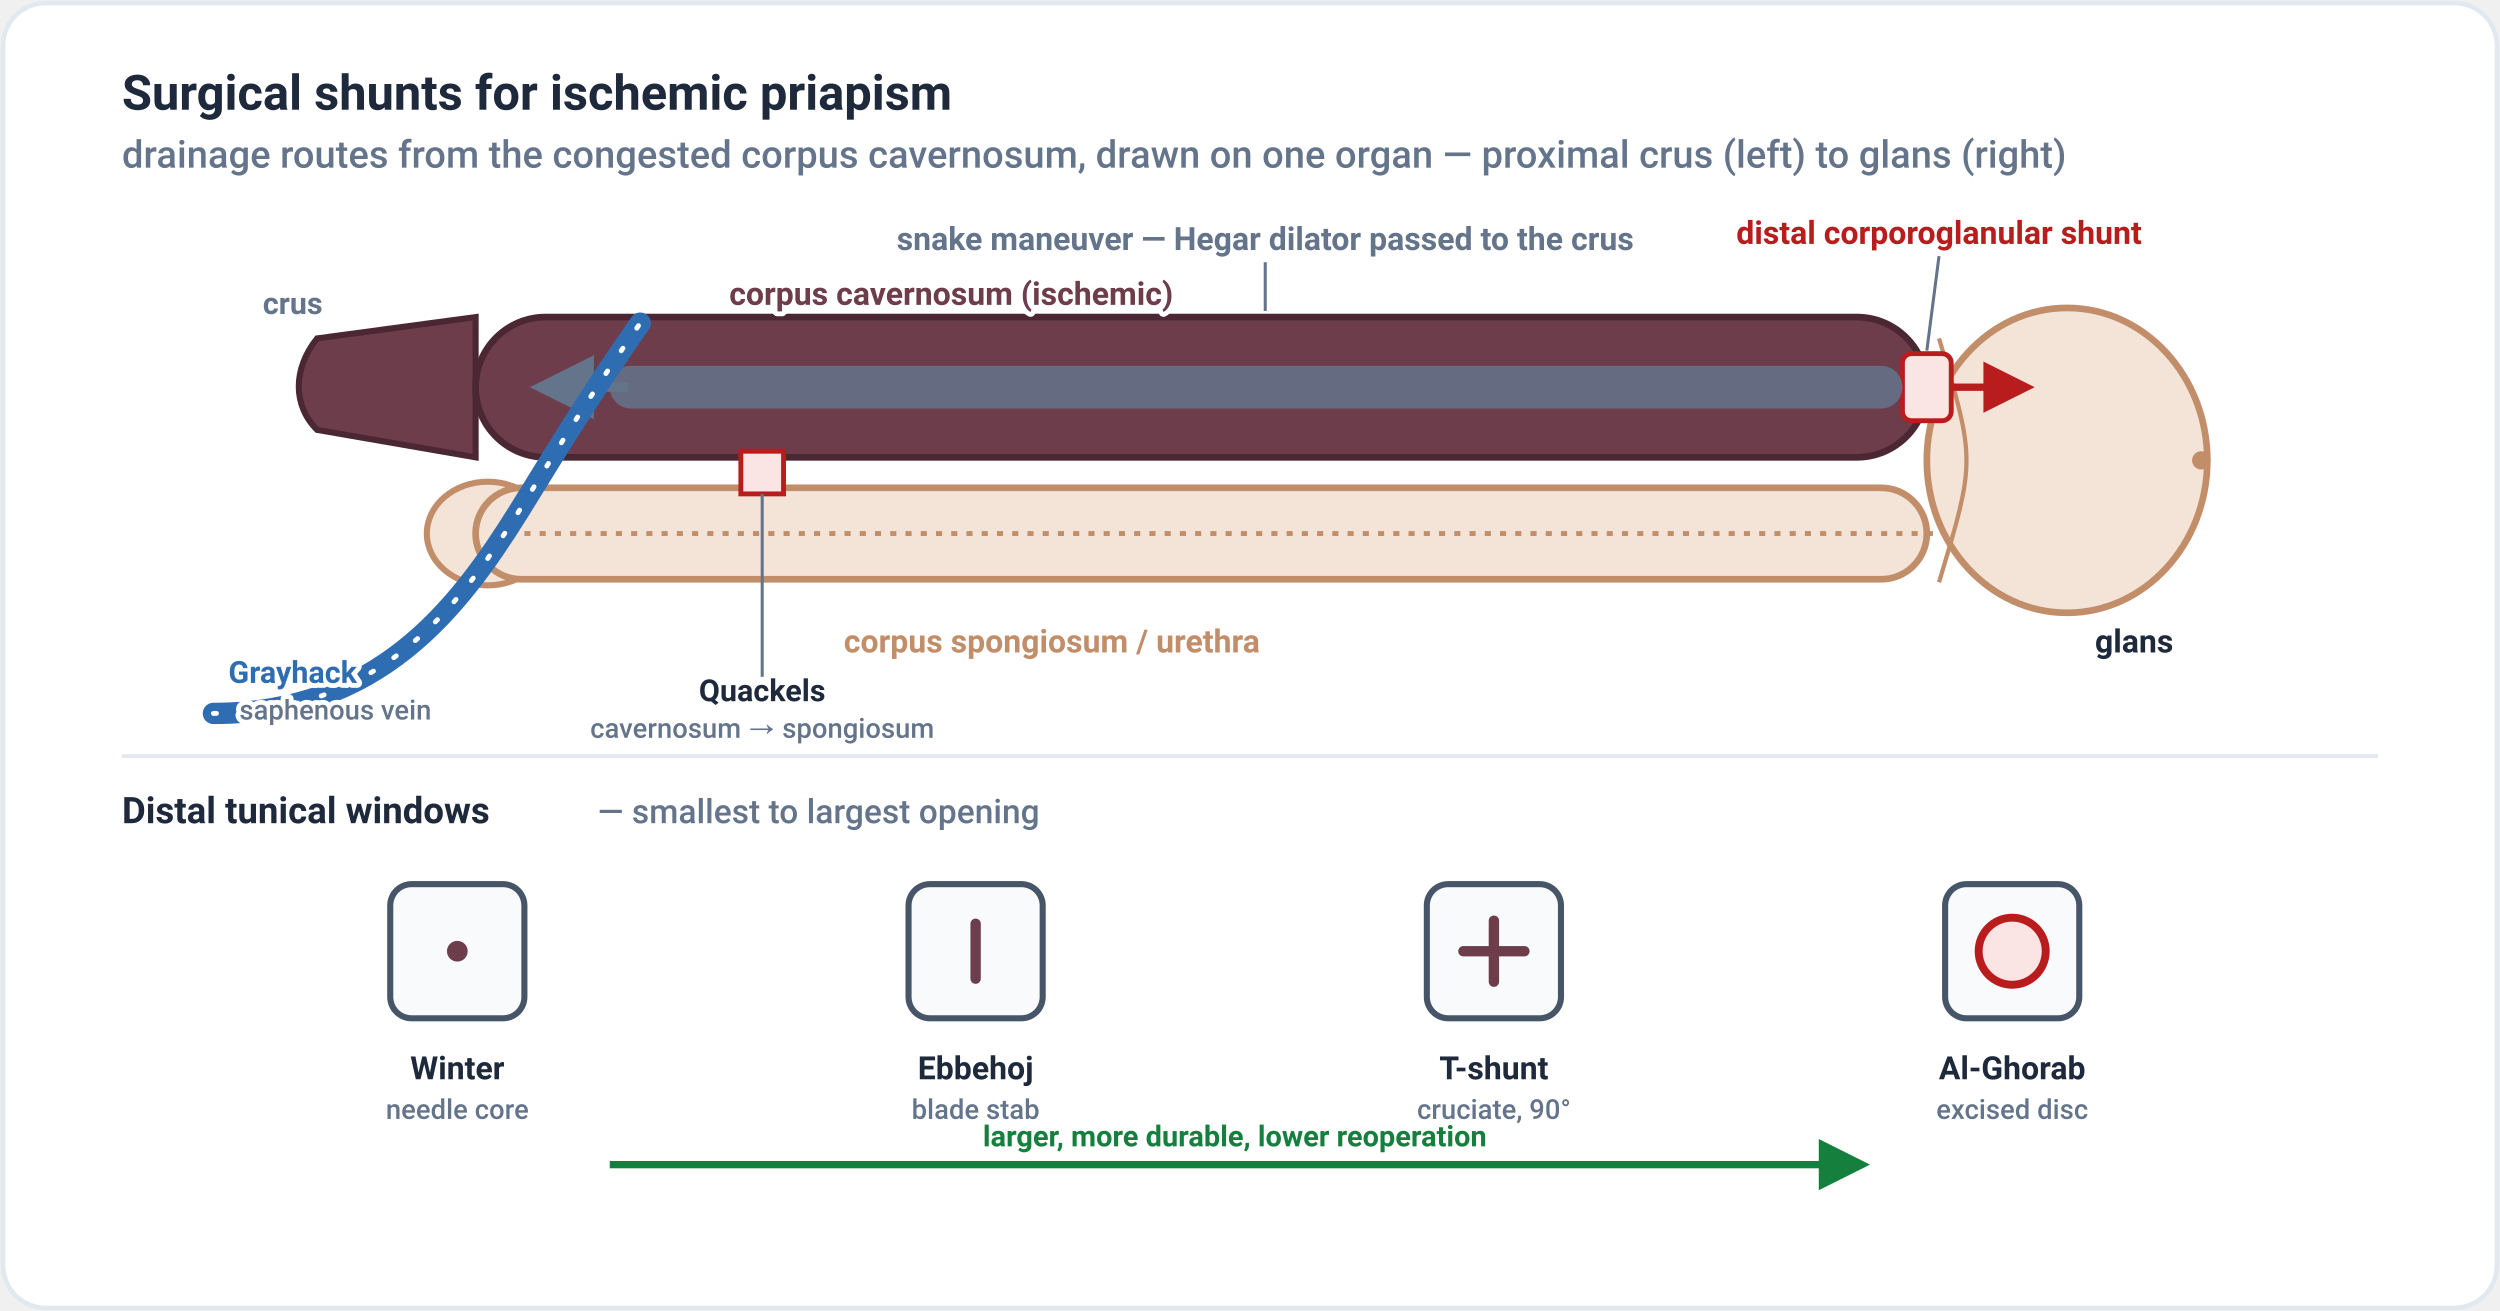
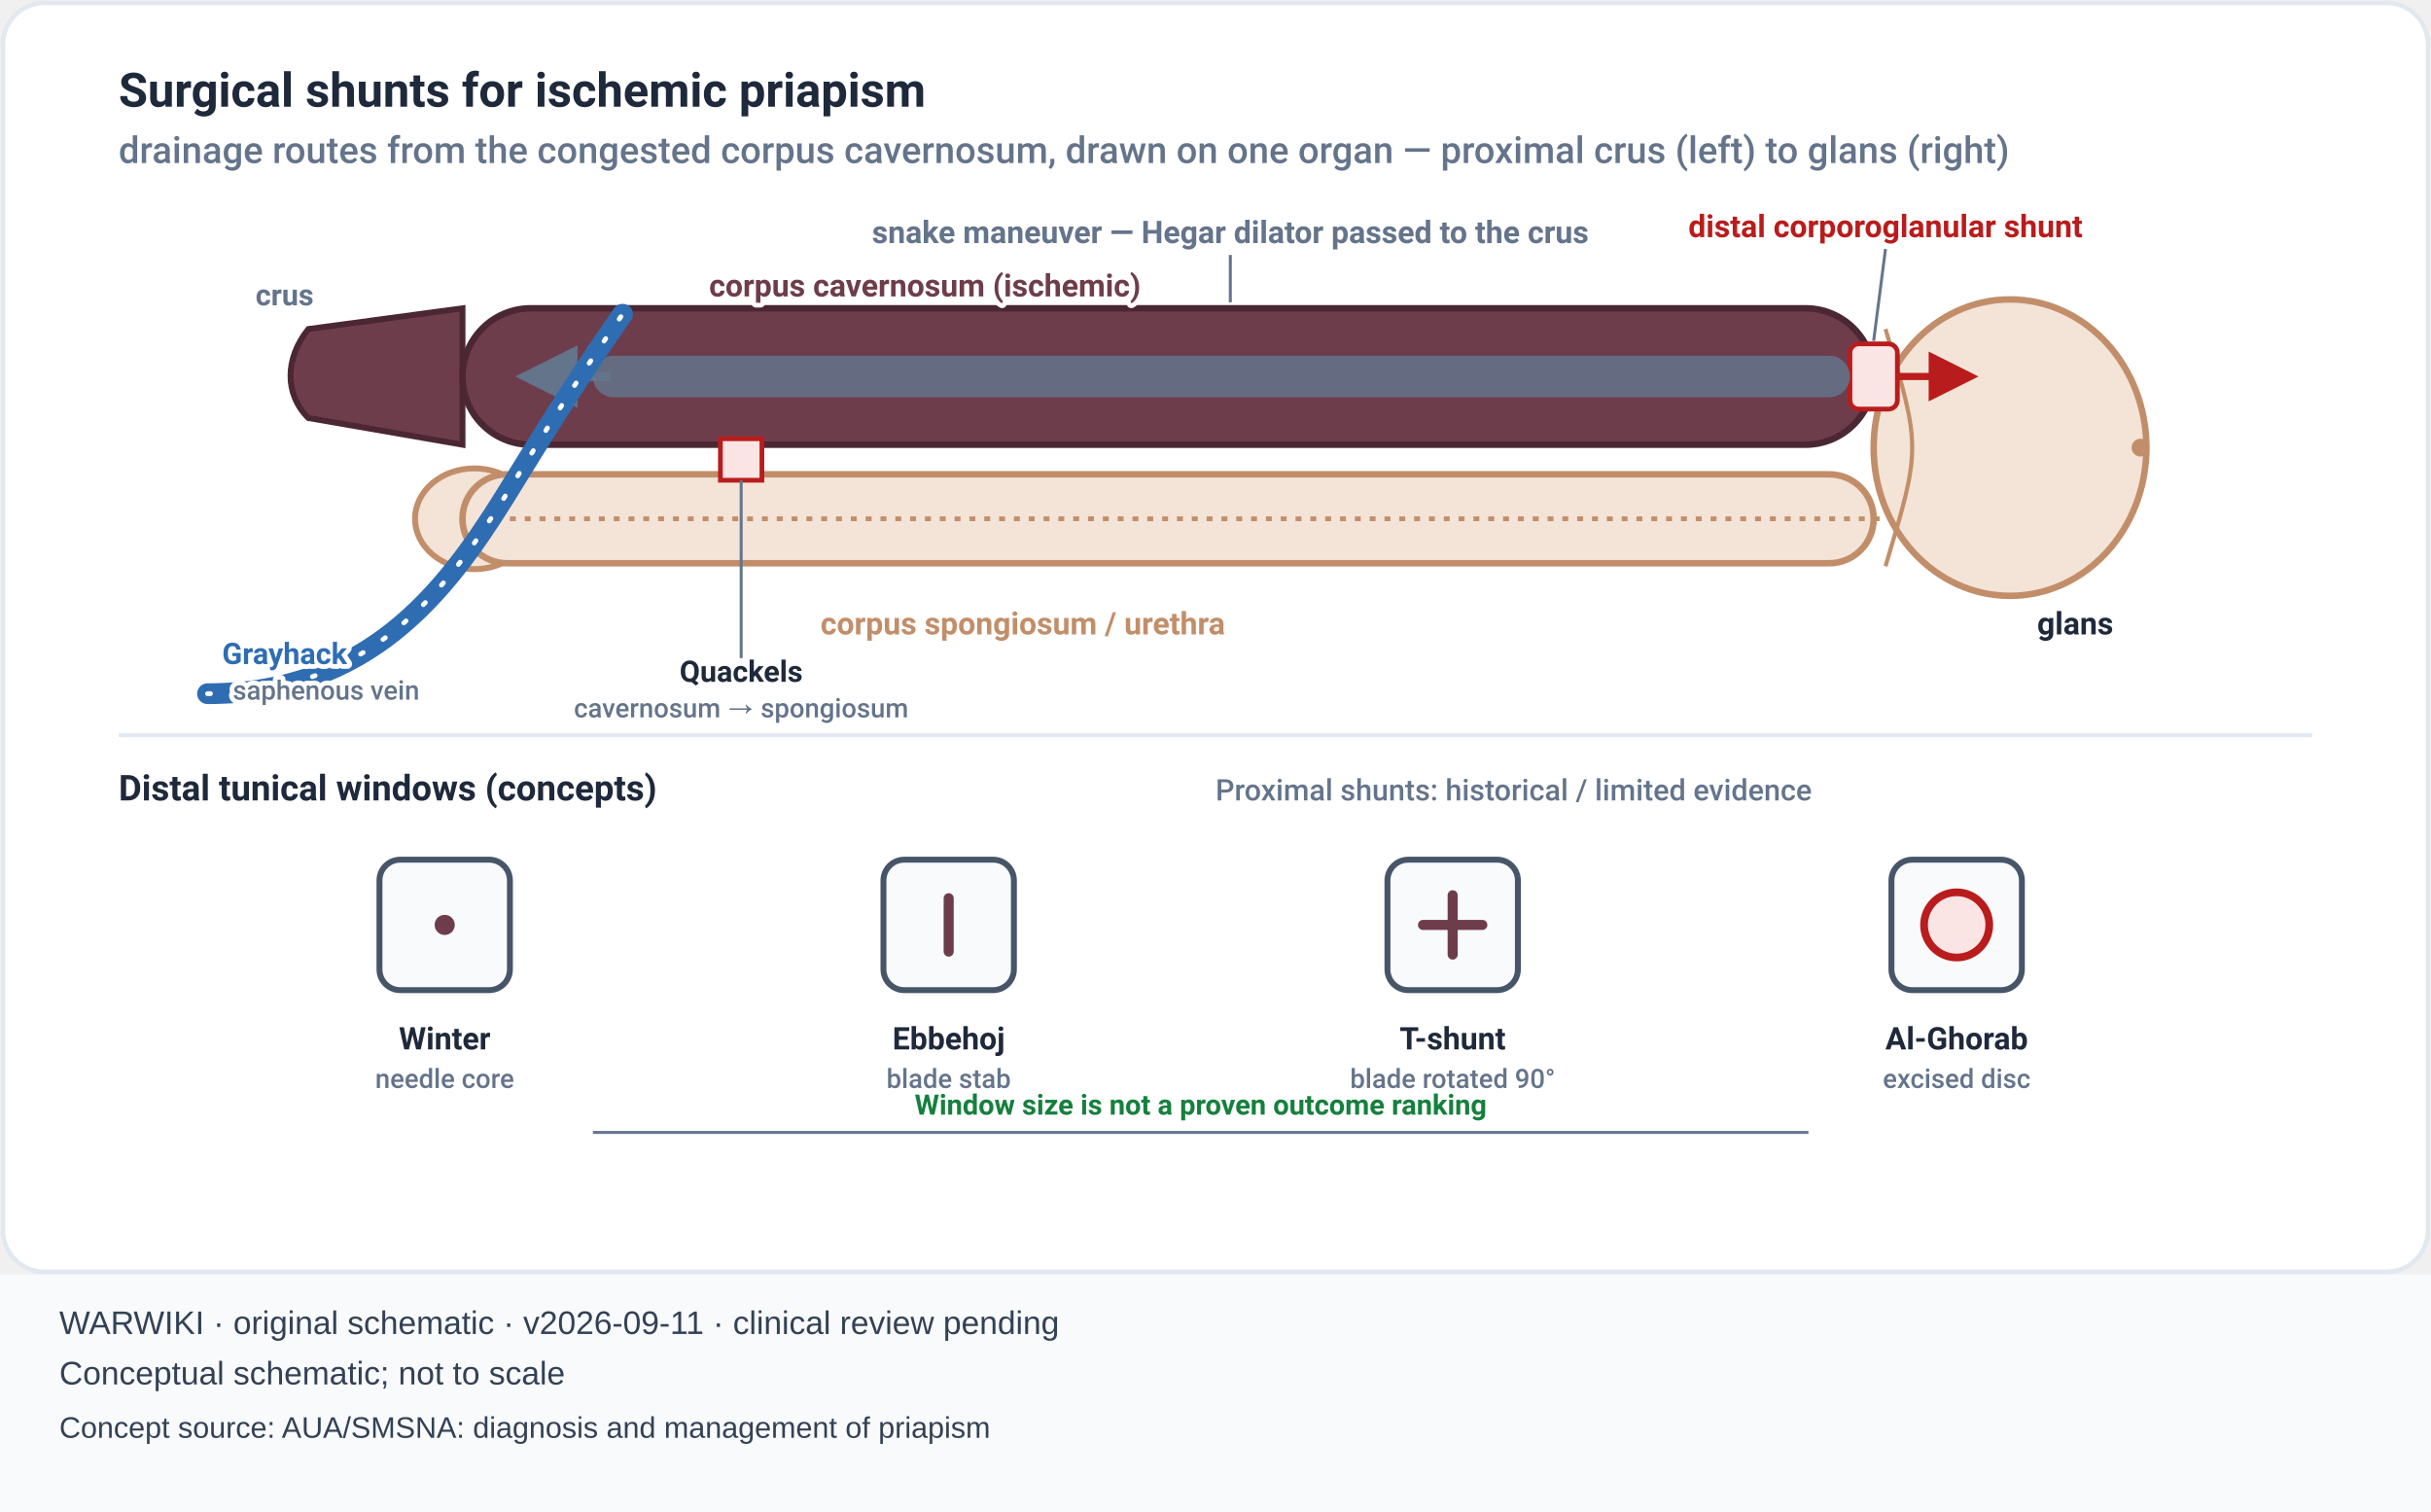
- <svg xmlns="http://www.w3.org/2000/svg" viewBox="0 0 820 430" width="820" height="430" role="img" aria-label="Surgical shunts for ischemic priapism on one longitudinal penile schematic from proximal crus on the left to glans on the right. The corpus cavernosum is drawn dark with ischemic blood; the corpus spongiosum and urethra run ventrally to the glans. A distal corporoglanular shunt opens a window at the corpus-cavernosum-to-glans junction draining dark blood out; the Burnett snake maneuver passes a Hegar dilator from that distal window down the corpus to the crus. Proximally, the Quackels shunt opens a cavernosum-to-spongiosum window and the Grayhack shunt grafts a saphenous vein to the corpus cavernosum. An inset compares the four distal tunical windows from smallest to largest: Winter needle core, Ebbehoj blade stab, T-shunt cruciate, and Al-Ghorab excised disc.">
+ <svg xmlns="http://www.w3.org/2000/svg" viewBox="0 0 820 510" width="820" height="510" role="img" aria-labelledby="figure-title figure-description">
  <defs>
    <marker id="bld" viewBox="0 0 10 10" refX="8" refY="5" markerWidth="7" markerHeight="7" orient="auto-start-reverse">
      <path d="M0,0 L10,5 L0,10 z" fill="#B91C1C" />
    </marker>
    <marker id="stl" viewBox="0 0 10 10" refX="8" refY="5" markerWidth="7" markerHeight="7" orient="auto-start-reverse">
      <path d="M0,0 L10,5 L0,10 z" fill="#64748B" />
    </marker>
    <marker id="gn" viewBox="0 0 10 10" refX="8" refY="5" markerWidth="7" markerHeight="7" orient="auto-start-reverse">
      <path d="M0,0 L10,5 L0,10 z" fill="#15803D" />
    </marker>
  </defs>
  <rect x="1" y="1" width="818" height="428" rx="14" fill="#FFFFFF" stroke="#E2E8F0" stroke-width="1.5" />
  <text x="40" y="36" text-anchor="start" font-family="-apple-system, 'Segoe UI', Roboto, Helvetica, Arial, sans-serif" font-size="16" font-weight="700" fill="#1E293B">Surgical shunts for ischemic priapism</text>
  <text x="40" y="55" text-anchor="start" font-family="-apple-system, 'Segoe UI', Roboto, Helvetica, Arial, sans-serif" font-size="12.5" font-weight="500" fill="#64748B">drainage routes from the congested corpus cavernosum, drawn on one organ — proximal crus (left) to glans (right)</text>
  <path d="M 156 104 L 156 150 L 104 141 C 96 133 96 121 104 111 Z" fill="#6E3D4C" stroke="#4A2733" stroke-width="2" />
  <ellipse cx="160" cy="175" rx="20" ry="17" fill="#F4E3D7" stroke="#C28E6A" stroke-width="2" />
  <text x="96" y="103" text-anchor="middle" font-family="-apple-system, 'Segoe UI', Roboto, Helvetica, Arial, sans-serif" font-size="10" font-weight="600" fill="#64748B" paint-order="stroke" stroke="#FFFFFF" stroke-width="3.2" stroke-linejoin="round">crus</text>
  <rect x="156" y="160" width="476" height="30" rx="15" fill="#F4E3D7" stroke="#C28E6A" stroke-width="2.2" />
  <line x1="162" y1="175" x2="702" y2="175" stroke="#C28E6A" stroke-width="1.6" stroke-dasharray="2 3" />
  <rect x="156" y="104" width="476" height="46" rx="23" fill="#6E3D4C" stroke="#4A2733" stroke-width="2.2" />
  <ellipse cx="678" cy="151" rx="46" ry="50" fill="#F4E3D7" stroke="#C28E6A" stroke-width="2.2" />
  <path d="M 636 111 C 648 151 648 151 636 191" fill="none" stroke="#C28E6A" stroke-width="1.4" />
  <circle cx="722" cy="151" r="3" fill="#C28E6A" />
  <text x="700" y="214" text-anchor="middle" font-family="-apple-system, 'Segoe UI', Roboto, Helvetica, Arial, sans-serif" font-size="10.5" font-weight="700" fill="#1E293B" paint-order="stroke" stroke="#FFFFFF" stroke-width="3.2" stroke-linejoin="round">glans</text>
  <text x="312" y="100" text-anchor="middle" font-family="-apple-system, 'Segoe UI', Roboto, Helvetica, Arial, sans-serif" font-size="10.5" font-weight="700" fill="#6E3D4C" paint-order="stroke" stroke="#FFFFFF" stroke-width="3.2" stroke-linejoin="round">corpus cavernosum (ischemic)</text>
  <text x="345" y="214" text-anchor="middle" font-family="-apple-system, 'Segoe UI', Roboto, Helvetica, Arial, sans-serif" font-size="10.5" font-weight="600" fill="#C28E6A" paint-order="stroke" stroke="#FFFFFF" stroke-width="3.2" stroke-linejoin="round">corpus spongiosum / urethra</text>
  <rect x="624" y="116" width="16" height="22" rx="3" fill="#FBE4E4" stroke="#B91C1C" stroke-width="1.6" />
  <line x1="640" y1="127" x2="664" y2="127" stroke="#B91C1C" stroke-width="2.4" marker-end="url(#bld)" />
  <text x="636" y="80" text-anchor="middle" font-family="-apple-system, 'Segoe UI', Roboto, Helvetica, Arial, sans-serif" font-size="10.5" font-weight="700" fill="#B91C1C" paint-order="stroke" stroke="#FFFFFF" stroke-width="3.2" stroke-linejoin="round">distal corporoglanular shunt</text>
  <line x1="636" y1="84" x2="632" y2="115" stroke="#64748B" stroke-width="1" />
  <rect x="200" y="120" width="424" height="14" rx="7" fill="#64748B" opacity="0.85" />
  <line x1="206" y1="127" x2="178" y2="127" stroke="#64748B" stroke-width="3" marker-end="url(#stl)" />
  <text x="415" y="82" text-anchor="middle" font-family="-apple-system, 'Segoe UI', Roboto, Helvetica, Arial, sans-serif" font-size="10.5" font-weight="700" fill="#64748B" paint-order="stroke" stroke="#FFFFFF" stroke-width="3.2" stroke-linejoin="round">snake maneuver — Hegar dilator passed to the crus</text>
  <line x1="415" y1="86" x2="415" y2="102" stroke="#64748B" stroke-width="1" />
  <rect x="243" y="148" width="14" height="14" fill="#FBE4E4" stroke="#B91C1C" stroke-width="1.6" />
  <text x="250" y="230" text-anchor="middle" font-family="-apple-system, 'Segoe UI', Roboto, Helvetica, Arial, sans-serif" font-size="10" font-weight="700" fill="#1E293B" paint-order="stroke" stroke="#FFFFFF" stroke-width="3.2" stroke-linejoin="round">Quackels</text>
  <text x="250" y="242" text-anchor="middle" font-family="-apple-system, 'Segoe UI', Roboto, Helvetica, Arial, sans-serif" font-size="9" font-weight="500" fill="#64748B" paint-order="stroke" stroke="#FFFFFF" stroke-width="3.2" stroke-linejoin="round">cavernosum → spongiosum</text>
  <line x1="250" y1="222" x2="250" y2="162" stroke="#64748B" stroke-width="1" />
  <path d="M 70 234 C 124 234 150 200 170 168 C 186 142 196 126 210 106" fill="none" stroke="#2F6DB3" stroke-width="7" stroke-linecap="round" />
  <path d="M 70 234 C 124 234 150 200 170 168 C 186 142 196 126 210 106" fill="none" stroke="#FFFFFF" stroke-width="1.6" stroke-dasharray="1 8" stroke-linecap="round" />
  <text x="96" y="224" text-anchor="middle" font-family="-apple-system, 'Segoe UI', Roboto, Helvetica, Arial, sans-serif" font-size="10" font-weight="700" fill="#2F6DB3" paint-order="stroke" stroke="#FFFFFF" stroke-width="3.2" stroke-linejoin="round">Grayhack</text>
  <text x="110" y="236" text-anchor="middle" font-family="-apple-system, 'Segoe UI', Roboto, Helvetica, Arial, sans-serif" font-size="9" font-weight="500" fill="#64748B" paint-order="stroke" stroke="#FFFFFF" stroke-width="3.2" stroke-linejoin="round">saphenous vein</text>
  <line x1="40" y1="248" x2="780" y2="248" stroke="#E2E8F0" stroke-width="1.3" />
-   <text x="40" y="270" text-anchor="start" font-family="-apple-system, 'Segoe UI', Roboto, Helvetica, Arial, sans-serif" font-size="12" font-weight="700" fill="#1E293B">Distal tunical windows</text>
-   <text x="196" y="270" text-anchor="start" font-family="-apple-system, 'Segoe UI', Roboto, Helvetica, Arial, sans-serif" font-size="11" font-weight="500" fill="#64748B">— smallest to largest opening</text>
+   <text x="40" y="270" text-anchor="start" font-family="-apple-system, 'Segoe UI', Roboto, Helvetica, Arial, sans-serif" font-size="12" font-weight="700" fill="#1E293B">Distal tunical windows (concepts)</text>
+   <text x="410" y="270" text-anchor="start" font-family="-apple-system, 'Segoe UI', Roboto, Helvetica, Arial, sans-serif" font-size="10" font-weight="500" fill="#64748B">Proximal shunts: historical / limited evidence</text>
  <rect x="128" y="290" width="44" height="44" rx="7" fill="#F8FAFC" stroke="#475569" stroke-width="2" />
  <circle cx="150" cy="312" r="3.4" fill="#6E3D4C" />
  <text x="150" y="354" text-anchor="middle" font-family="-apple-system, 'Segoe UI', Roboto, Helvetica, Arial, sans-serif" font-size="10.5" font-weight="700" fill="#1E293B" paint-order="stroke" stroke="#FFFFFF" stroke-width="3.2" stroke-linejoin="round">Winter</text>
  <text x="150" y="367" text-anchor="middle" font-family="-apple-system, 'Segoe UI', Roboto, Helvetica, Arial, sans-serif" font-size="9" font-weight="500" fill="#64748B" paint-order="stroke" stroke="#FFFFFF" stroke-width="3.2" stroke-linejoin="round">needle core</text>
  <rect x="298" y="290" width="44" height="44" rx="7" fill="#F8FAFC" stroke="#475569" stroke-width="2" />
  <line x1="320" y1="303" x2="320" y2="321" stroke="#6E3D4C" stroke-width="3.4" stroke-linecap="round" />
  <text x="320" y="354" text-anchor="middle" font-family="-apple-system, 'Segoe UI', Roboto, Helvetica, Arial, sans-serif" font-size="10.5" font-weight="700" fill="#1E293B" paint-order="stroke" stroke="#FFFFFF" stroke-width="3.2" stroke-linejoin="round">Ebbehoj</text>
  <text x="320" y="367" text-anchor="middle" font-family="-apple-system, 'Segoe UI', Roboto, Helvetica, Arial, sans-serif" font-size="9" font-weight="500" fill="#64748B" paint-order="stroke" stroke="#FFFFFF" stroke-width="3.2" stroke-linejoin="round">blade stab</text>
  <rect x="468" y="290" width="44" height="44" rx="7" fill="#F8FAFC" stroke="#475569" stroke-width="2" />
  <line x1="490" y1="302" x2="490" y2="322" stroke="#6E3D4C" stroke-width="3.4" stroke-linecap="round" />
  <line x1="480" y1="312" x2="500" y2="312" stroke="#6E3D4C" stroke-width="3.4" stroke-linecap="round" />
  <text x="490" y="354" text-anchor="middle" font-family="-apple-system, 'Segoe UI', Roboto, Helvetica, Arial, sans-serif" font-size="10.5" font-weight="700" fill="#1E293B" paint-order="stroke" stroke="#FFFFFF" stroke-width="3.2" stroke-linejoin="round">T-shunt</text>
-   <text x="490" y="367" text-anchor="middle" font-family="-apple-system, 'Segoe UI', Roboto, Helvetica, Arial, sans-serif" font-size="9" font-weight="500" fill="#64748B" paint-order="stroke" stroke="#FFFFFF" stroke-width="3.2" stroke-linejoin="round">cruciate, 90°</text>
+   <text x="490" y="367" text-anchor="middle" font-family="-apple-system, 'Segoe UI', Roboto, Helvetica, Arial, sans-serif" font-size="9" font-weight="500" fill="#64748B" paint-order="stroke" stroke="#FFFFFF" stroke-width="3.2" stroke-linejoin="round">blade rotated 90°</text>
  <rect x="638" y="290" width="44" height="44" rx="7" fill="#F8FAFC" stroke="#475569" stroke-width="2" />
  <circle cx="660" cy="312" r="11" fill="#FBE4E4" stroke="#B91C1C" stroke-width="2.6" />
  <text x="660" y="354" text-anchor="middle" font-family="-apple-system, 'Segoe UI', Roboto, Helvetica, Arial, sans-serif" font-size="10.5" font-weight="700" fill="#1E293B" paint-order="stroke" stroke="#FFFFFF" stroke-width="3.2" stroke-linejoin="round">Al-Ghorab</text>
  <text x="660" y="367" text-anchor="middle" font-family="-apple-system, 'Segoe UI', Roboto, Helvetica, Arial, sans-serif" font-size="9" font-weight="500" fill="#64748B" paint-order="stroke" stroke="#FFFFFF" stroke-width="3.2" stroke-linejoin="round">excised disc</text>
-   <line x1="200" y1="382" x2="610" y2="382" stroke="#15803D" stroke-width="2.4" marker-end="url(#gn)" />
-   <text x="405" y="376" text-anchor="middle" font-family="-apple-system, 'Segoe UI', Roboto, Helvetica, Arial, sans-serif" font-size="9.5" font-weight="600" fill="#15803D">larger, more durable, lower reoperation</text>
+   <line x1="200" y1="382" x2="610" y2="382" stroke="#64748B" stroke-width="1" />
+   <text x="405" y="376" text-anchor="middle" font-family="-apple-system, 'Segoe UI', Roboto, Helvetica, Arial, sans-serif" font-size="9.5" font-weight="600" fill="#15803D">Window size is not a proven outcome ranking</text>
+   <g id="figure-provenance">
+     <rect x="0" y="430" width="820" height="80" fill="#F8FAFC" />
+     <text x="20" y="450" font-family="Arial, sans-serif" font-size="11" fill="#334155">WARWIKI · original schematic · v2026-09-11 · clinical review pending</text>
+     <text x="20" y="467" font-family="Arial, sans-serif" font-size="11" fill="#334155">Conceptual schematic; not to scale</text>
+     <a href="https://www.auanet.org/guidelines-and-quality/guidelines/diagnosis-and-management-of-priapism-guideline">
+       <text x="20" y="485" font-family="Arial, sans-serif" font-size="10" fill="#334155">Concept source: AUA/SMSNA: diagnosis and management of priapism</text>
+     </a>
+   </g>
</svg>
